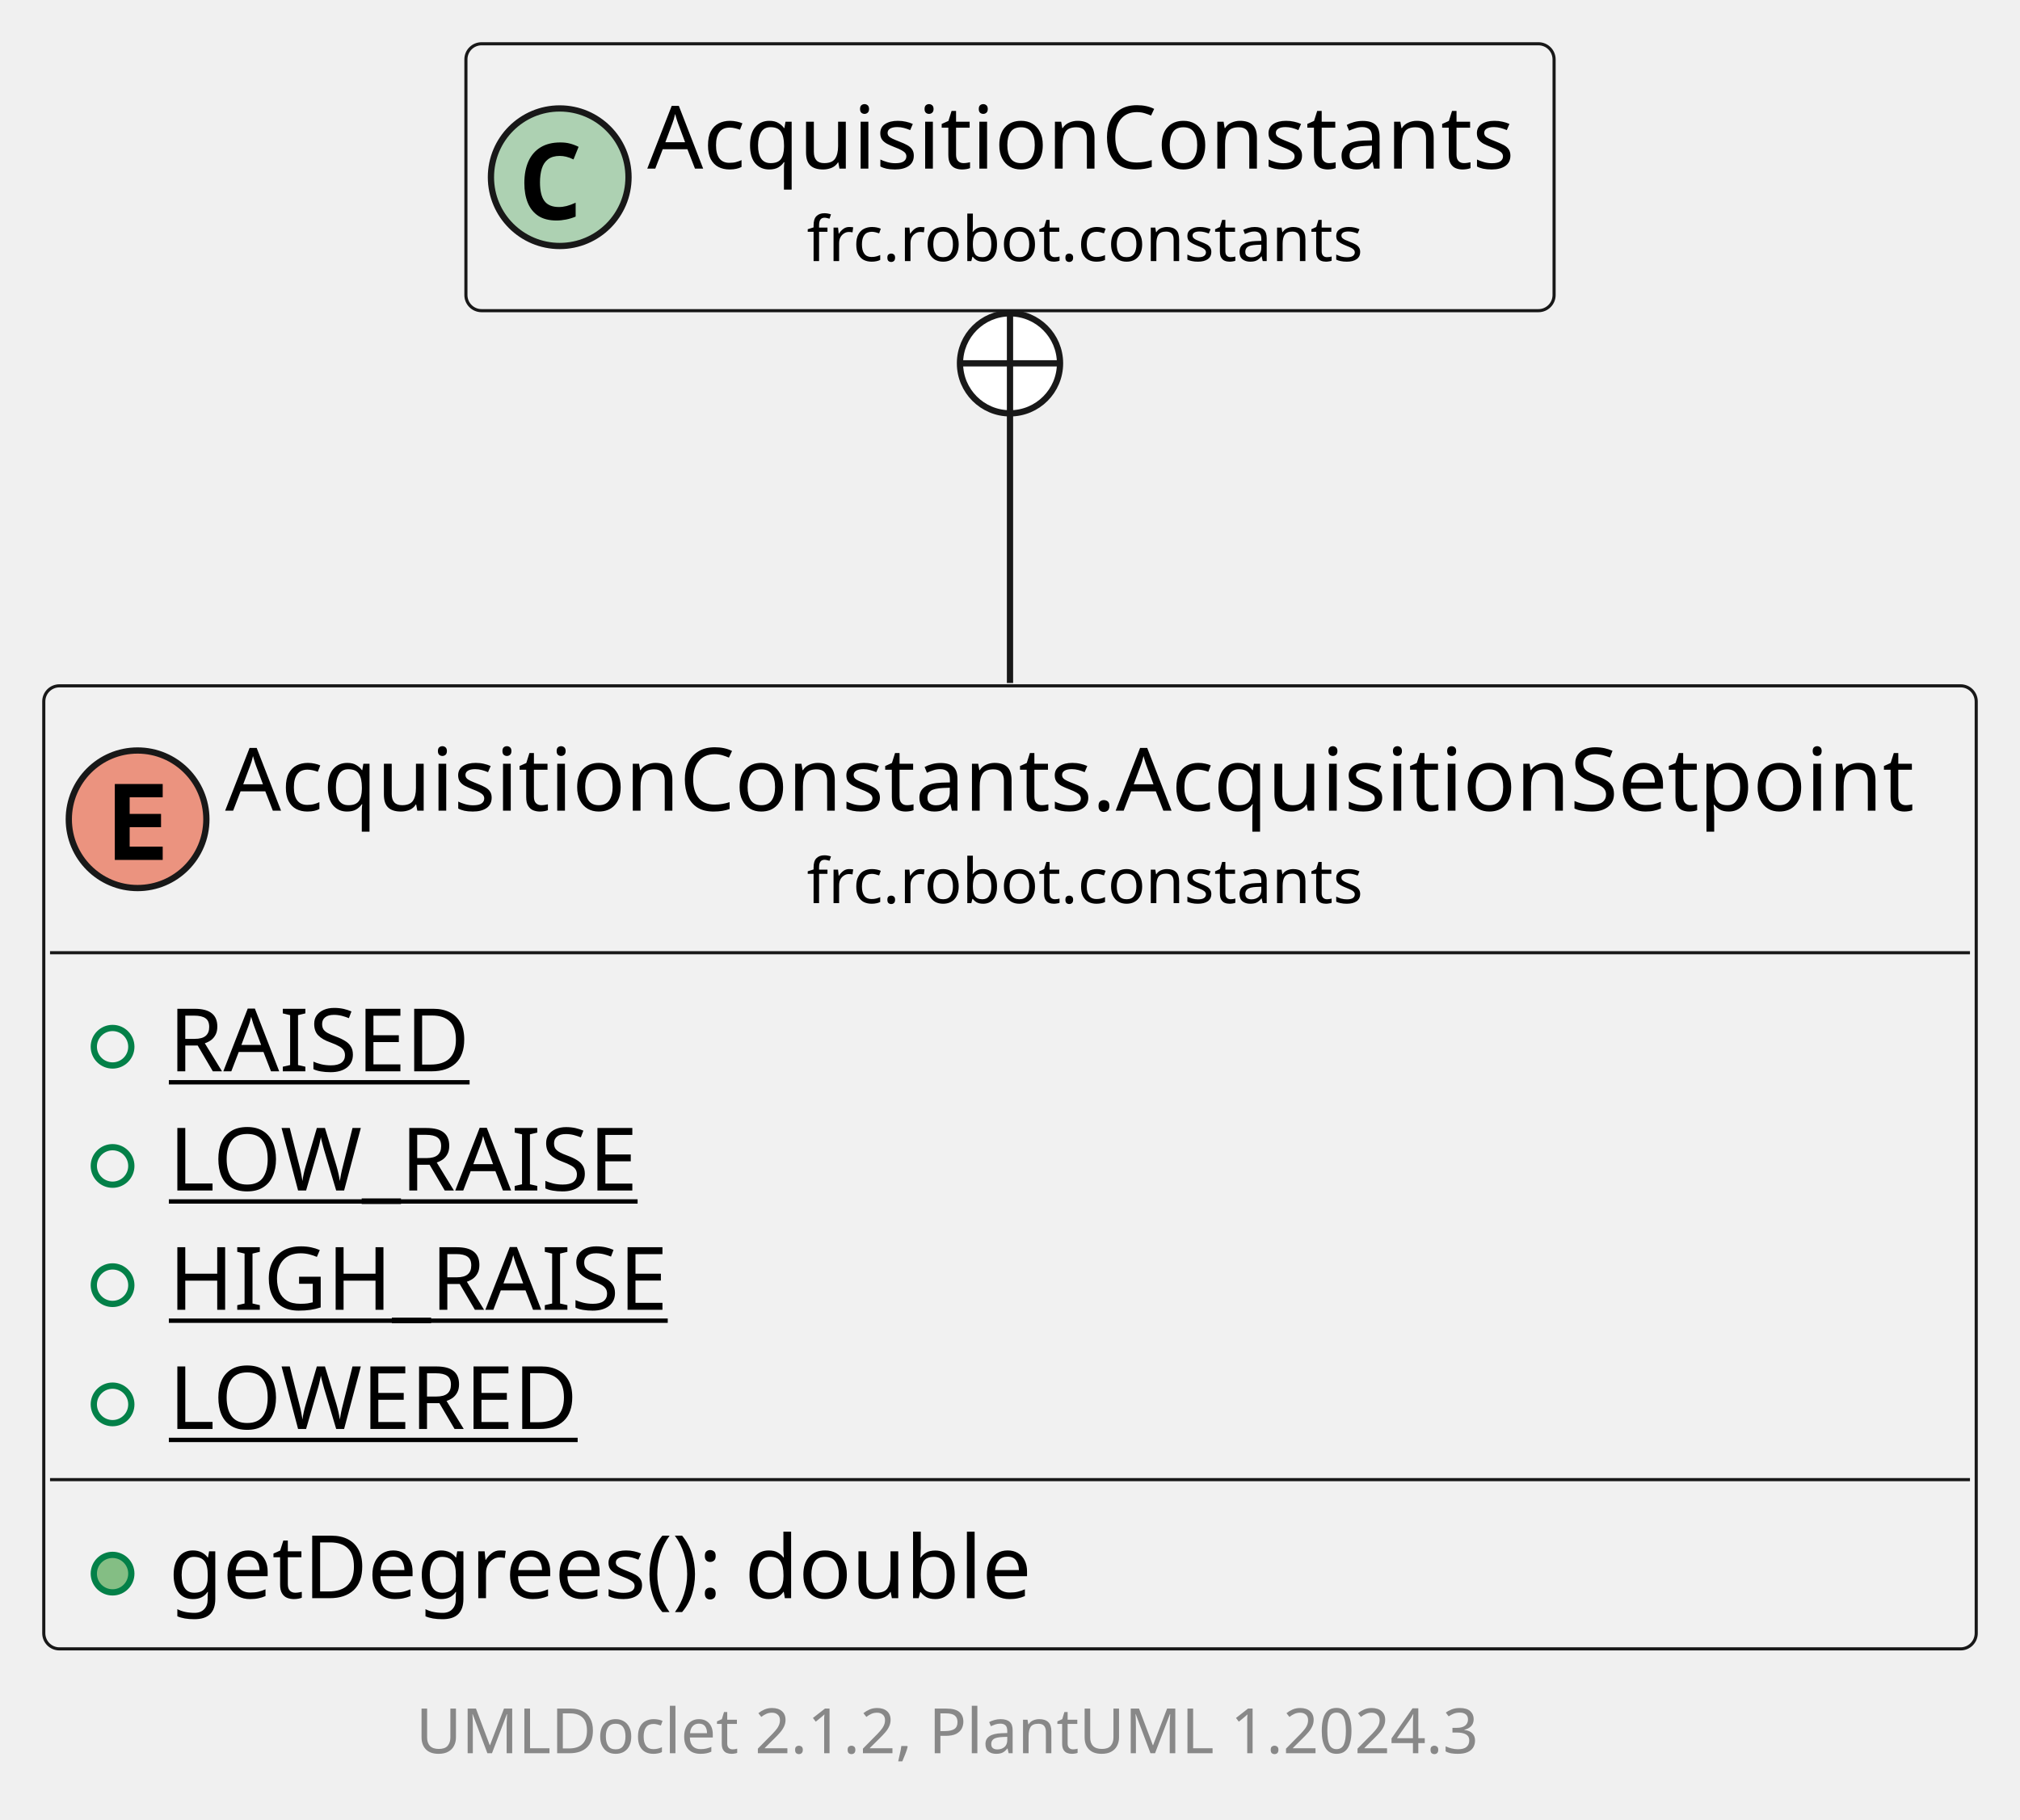
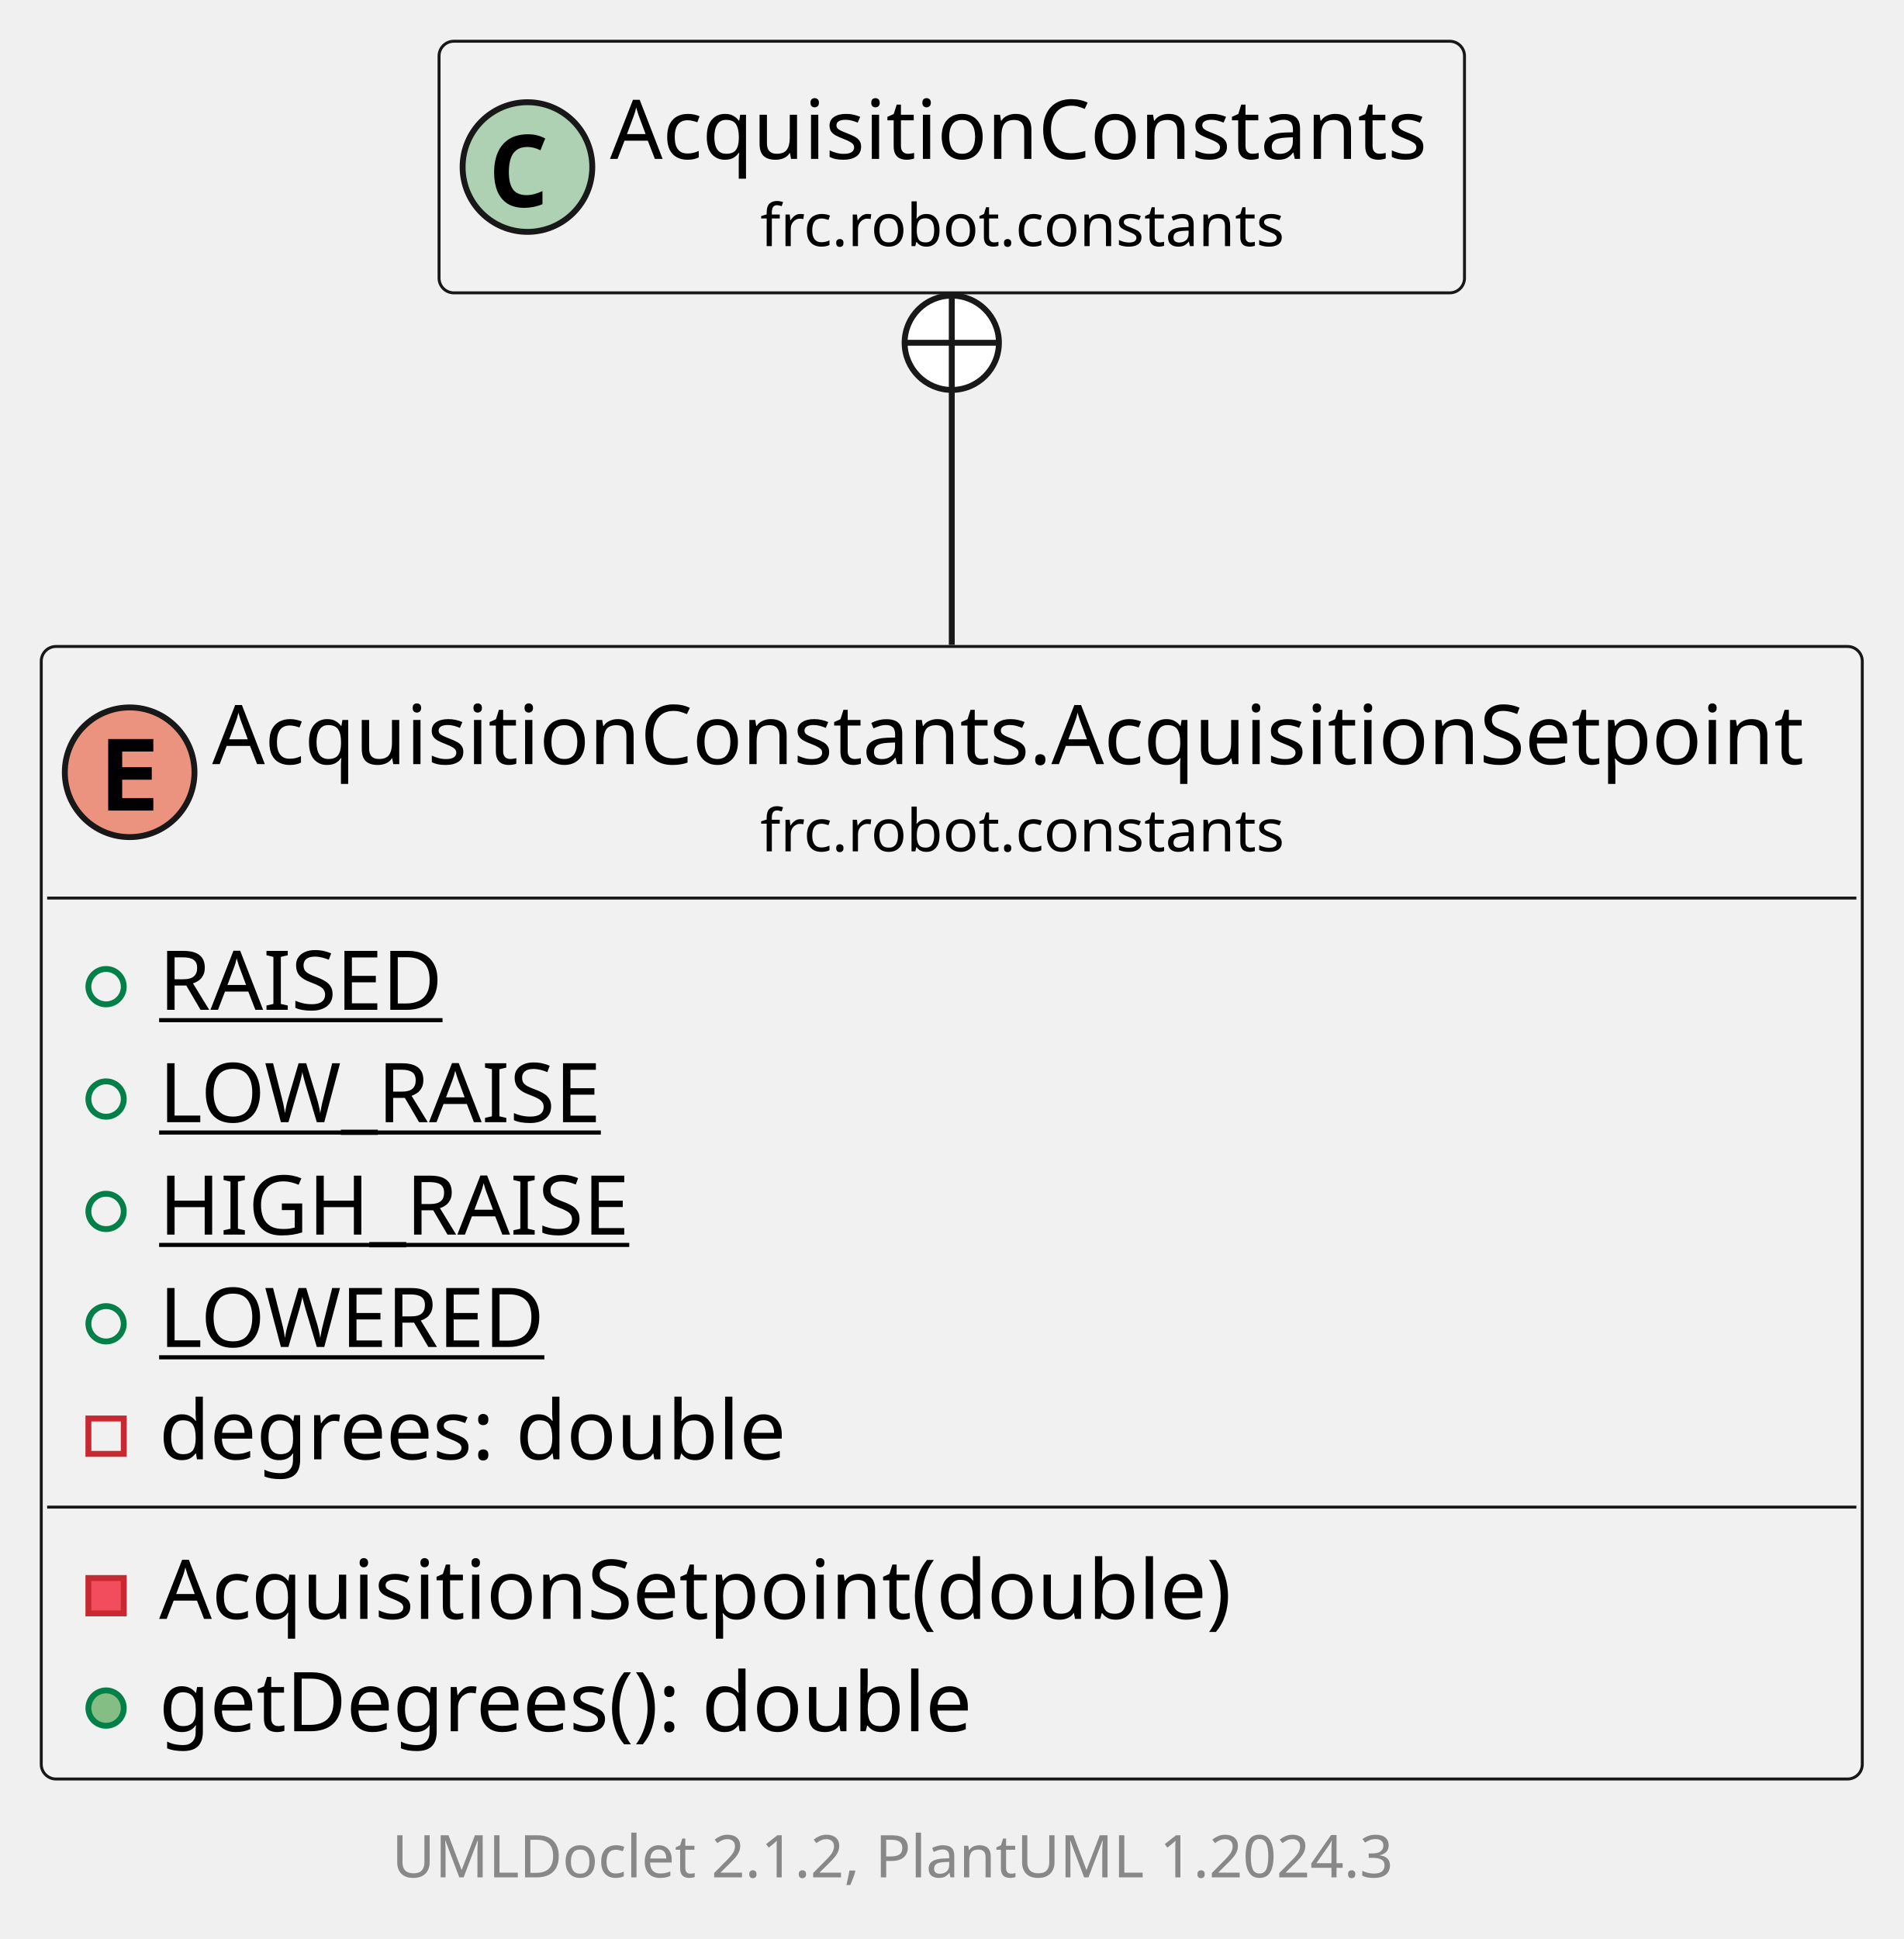
- <svg xmlns="http://www.w3.org/2000/svg" xmlns:xlink="http://www.w3.org/1999/xlink" contentStyleType="text/css" height="291px" preserveAspectRatio="none" style="width:323px;height:291px;background:#FFFFFF;" version="1.1" viewBox="0 0 323 291" width="323px" zoomAndPan="magnify">
+ <svg xmlns="http://www.w3.org/2000/svg" xmlns:xlink="http://www.w3.org/1999/xlink" contentStyleType="text/css" height="329px" preserveAspectRatio="none" style="width:323px;height:329px;background:#FFFFFF;" version="1.1" viewBox="0 0 323 329" width="323px" zoomAndPan="magnify">
  <defs />
  <g>
    <a href="AcquisitionConstants.AcquisitionSetpoint.html" target="_top" title="AcquisitionConstants.AcquisitionSetpoint.html" xlink:actuate="onRequest" xlink:href="AcquisitionConstants.AcquisitionSetpoint.html" xlink:show="new" xlink:title="AcquisitionConstants.AcquisitionSetpoint.html" xlink:type="simple">
      <g id="elem_frc.robot.constants.AcquisitionConstants.AcquisitionSetpoint">
-         <rect codeLine="5" fill="#F1F1F1" height="154.028" id="frc.robot.constants.AcquisitionConstants.AcquisitionSetpoint" rx="2.5" ry="2.5" style="stroke:#181818;stroke-width:0.5;" width="309" x="7" y="109.69" />
+         <rect codeLine="5" fill="#F1F1F1" height="192.163" id="frc.robot.constants.AcquisitionConstants.AcquisitionSetpoint" rx="2.5" ry="2.5" style="stroke:#181818;stroke-width:0.5;" width="309" x="7" y="109.69" />
        <ellipse cx="22" cy="131.034" fill="#EB937F" rx="11" ry="11" style="stroke:#181818;stroke-width:1.0;" />
        <path d="M18.359,137.534 L18.359,125.393 L26.016,125.393 L26.016,127.518 L20.734,127.518 L20.734,130.175 L25.75,130.175 L25.75,132.3 L20.734,132.3 L20.734,135.409 L26.016,135.409 L26.016,137.534 L18.359,137.534 Z " fill="#000000" />
        <text fill="#000000" font-family="sans-serif" font-size="14" lengthAdjust="spacing" textLength="277" x="36" y="129.656">AcquisitionConstants.AcquisitionSetpoint</text>
        <text fill="#000000" font-family="sans-serif" font-size="10" lengthAdjust="spacing" textLength="91" x="129" y="144.448">frc.robot.constants</text>
        <line style="stroke:#181818;stroke-width:0.5;" x1="8" x2="315" y1="152.378" y2="152.378" />
        <ellipse cx="18" cy="167.412" fill="none" rx="3" ry="3" style="stroke:#038048;stroke-width:1.0;" />
        <text fill="#000000" font-family="sans-serif" font-size="14" lengthAdjust="spacing" text-decoration="underline" textLength="49" x="27" y="171.344">RAISED</text>
        <ellipse cx="18" cy="186.48" fill="none" rx="3" ry="3" style="stroke:#038048;stroke-width:1.0;" />
        <text fill="#000000" font-family="sans-serif" font-size="14" lengthAdjust="spacing" text-decoration="underline" textLength="76" x="27" y="190.412">LOW_RAISE</text>
        <ellipse cx="18" cy="205.548" fill="none" rx="3" ry="3" style="stroke:#038048;stroke-width:1.0;" />
        <text fill="#000000" font-family="sans-serif" font-size="14" lengthAdjust="spacing" text-decoration="underline" textLength="80" x="27" y="209.48">HIGH_RAISE</text>
        <ellipse cx="18" cy="224.616" fill="none" rx="3" ry="3" style="stroke:#038048;stroke-width:1.0;" />
        <text fill="#000000" font-family="sans-serif" font-size="14" lengthAdjust="spacing" text-decoration="underline" textLength="66" x="27" y="228.548">LOWERED</text>
-         <line style="stroke:#181818;stroke-width:0.5;" x1="8" x2="315" y1="236.65" y2="236.65" />
-         <ellipse cx="18" cy="251.684" fill="#84BE84" rx="3" ry="3" style="stroke:#038048;stroke-width:1.0;" />
-         <text fill="#000000" font-family="sans-serif" font-size="14" lengthAdjust="spacing" textLength="141" x="27" y="255.615">getDegrees(): double</text>
+         <rect fill="none" height="6" style="stroke:#C82930;stroke-width:1.0;" width="6" x="15" y="240.684" />
+         <text fill="#000000" font-family="sans-serif" font-size="14" lengthAdjust="spacing" textLength="110" x="27" y="247.615">degrees: double</text>
+         <line style="stroke:#181818;stroke-width:0.5;" x1="8" x2="315" y1="255.718" y2="255.718" />
+         <rect fill="#F24D5C" height="6" style="stroke:#C82930;stroke-width:1.0;" width="6" x="15" y="267.751" />
+         <text fill="#000000" font-family="sans-serif" font-size="14" lengthAdjust="spacing" textLength="186" x="27" y="274.683">AcquisitionSetpoint(double)</text>
+         <ellipse cx="18" cy="289.819" fill="#84BE84" rx="3" ry="3" style="stroke:#038048;stroke-width:1.0;" />
+         <text fill="#000000" font-family="sans-serif" font-size="14" lengthAdjust="spacing" textLength="141" x="27" y="293.751">getDegrees(): double</text>
      </g>
    </a>
    <a href="AcquisitionConstants.html" target="_top" title="AcquisitionConstants.html" xlink:actuate="onRequest" xlink:href="AcquisitionConstants.html" xlink:show="new" xlink:title="AcquisitionConstants.html" xlink:type="simple">
      <g id="elem_frc.robot.constants.AcquisitionConstants">
-         <rect codeLine="13" fill="#F1F1F1" height="42.688" id="frc.robot.constants.AcquisitionConstants" rx="2.5" ry="2.5" style="stroke:#181818;stroke-width:0.5;" width="174" x="74.5" y="7" />
+         <rect codeLine="15" fill="#F1F1F1" height="42.688" id="frc.robot.constants.AcquisitionConstants" rx="2.5" ry="2.5" style="stroke:#181818;stroke-width:0.5;" width="174" x="74.5" y="7" />
        <ellipse cx="89.5" cy="28.344" fill="#ADD1B2" rx="11" ry="11" style="stroke:#181818;stroke-width:1.0;" />
        <path d="M88.969,35.266 Q87.219,35.266 86.078,34.532 Q84.953,33.782 84.391,32.438 Q83.844,31.078 83.844,29.282 Q83.844,27.25 84.5,25.797 Q85.156,24.344 86.438,23.563 Q87.719,22.782 89.594,22.782 Q90.484,22.782 91.156,22.969 Q91.828,23.141 92.516,23.485 L91.703,25.5 Q91.078,25.188 90.531,25.063 Q90,24.938 89.516,24.938 Q88.344,24.938 87.641,25.469 Q86.938,26 86.641,26.953 Q86.344,27.907 86.344,29.172 Q86.344,31.188 87.062,32.157 Q87.781,33.11 89.375,33.11 Q89.969,33.11 90.594,32.953 Q91.219,32.797 92.047,32.422 L92.047,34.641 Q91.312,34.953 90.516,35.11 Q89.734,35.266 88.969,35.266 Z " fill="#000000" />
        <text fill="#000000" font-family="sans-serif" font-size="14" lengthAdjust="spacing" textLength="142" x="103.5" y="26.966">AcquisitionConstants</text>
        <text fill="#000000" font-family="sans-serif" font-size="10" lengthAdjust="spacing" textLength="91" x="129" y="41.758">frc.robot.constants</text>
      </g>
    </a>
    <g id="link_frc.robot.constants.AcquisitionConstants_frc.robot.constants.AcquisitionConstants.AcquisitionSetpoint">
-       <path codeLine="15" d="M161.5,66.11 C161.5,81.48 161.5,87.44 161.5,109.23 " fill="none" id="frc.robot.constants.AcquisitionConstants-backto-frc.robot.constants.AcquisitionConstants.AcquisitionSetpoint" style="stroke:#181818;stroke-width:1.0;" />
-       <ellipse cx="161.5" cy="58.11" fill="#FFFFFF" rx="8" ry="8" style="stroke:#181818;stroke-width:1.0;" />
-       <line style="stroke:#181818;stroke-width:1.0;" x1="161.5" x2="161.5" y1="66.11" y2="50.11" />
-       <line style="stroke:#181818;stroke-width:1.0;" x1="153.5" x2="169.5" y1="58.11" y2="58.11" />
+       <path codeLine="17" d="M161.5,66.16 C161.5,81.31 161.5,87.03 161.5,109.42 " fill="none" id="frc.robot.constants.AcquisitionConstants-backto-frc.robot.constants.AcquisitionConstants.AcquisitionSetpoint" style="stroke:#181818;stroke-width:1.0;" />
+       <ellipse cx="161.5" cy="58.16" fill="#FFFFFF" rx="8" ry="8" style="stroke:#181818;stroke-width:1.0;" />
+       <line style="stroke:#181818;stroke-width:1.0;" x1="161.5" x2="161.5" y1="66.16" y2="50.16" />
+       <line style="stroke:#181818;stroke-width:1.0;" x1="153.5" x2="169.5" y1="58.16" y2="58.16" />
    </g>
-     <text fill="#888888" font-family="sans-serif" font-size="10" lengthAdjust="spacing" textLength="176" x="66.5" y="280.408">UMLDoclet 2.1.2, PlantUML 1.2024.3</text>
+     <text fill="#888888" font-family="sans-serif" font-size="10" lengthAdjust="spacing" textLength="176" x="66.5" y="318.543">UMLDoclet 2.1.2, PlantUML 1.2024.3</text>
  </g>
</svg>
